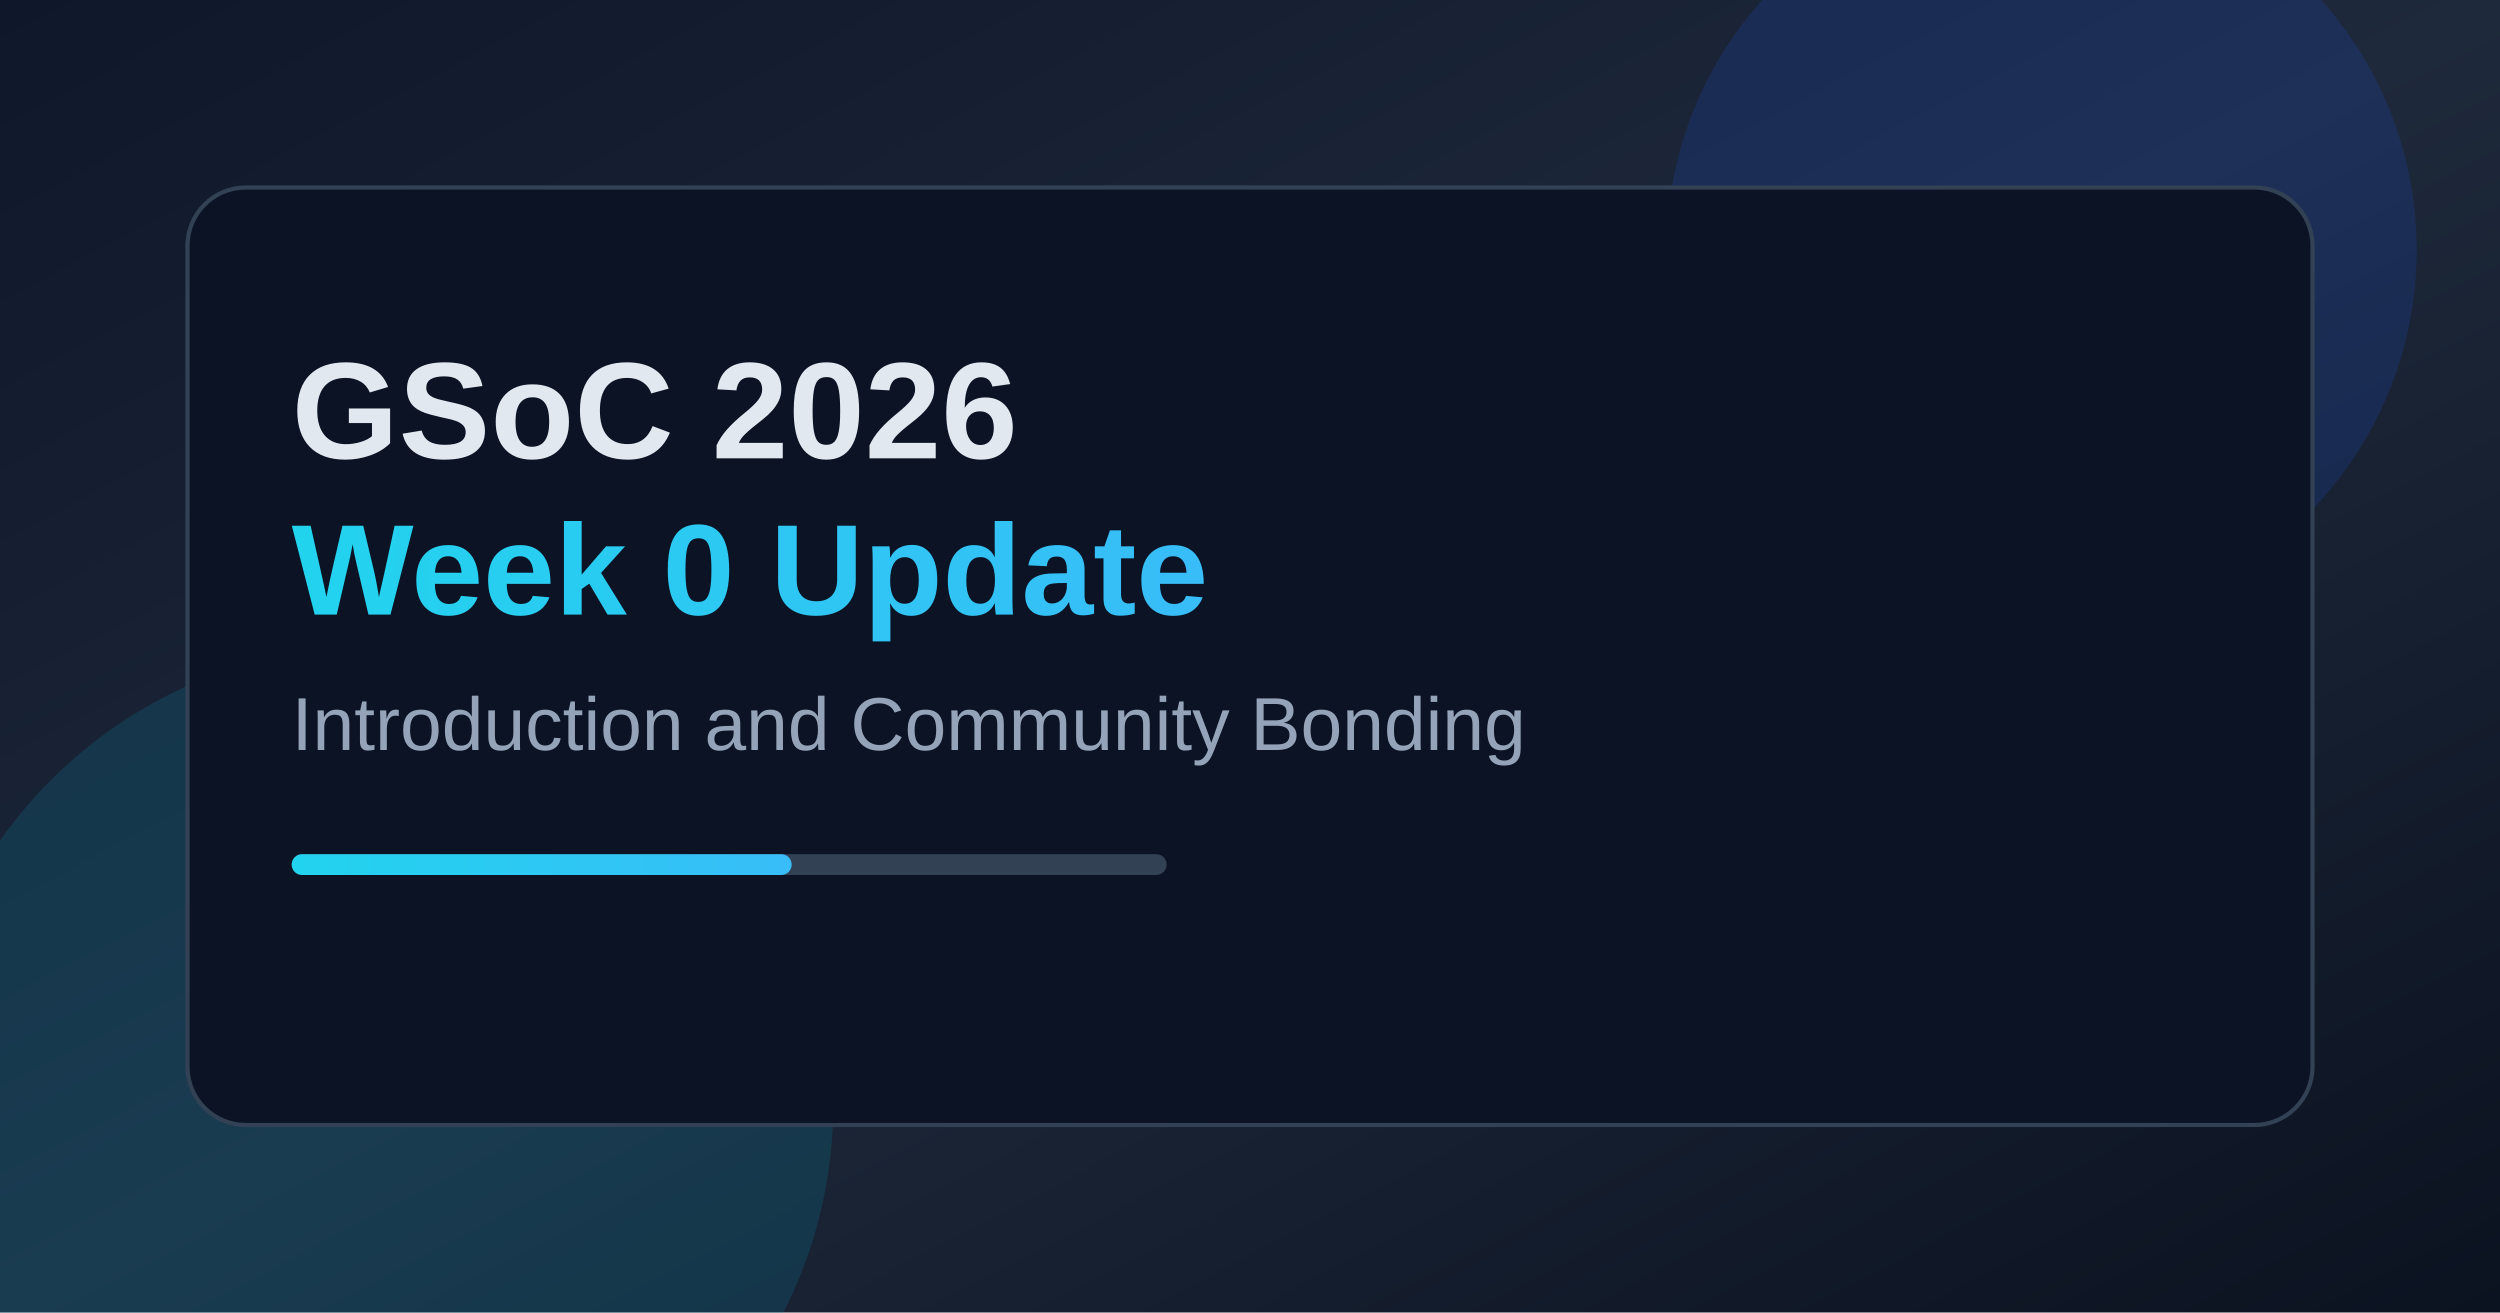
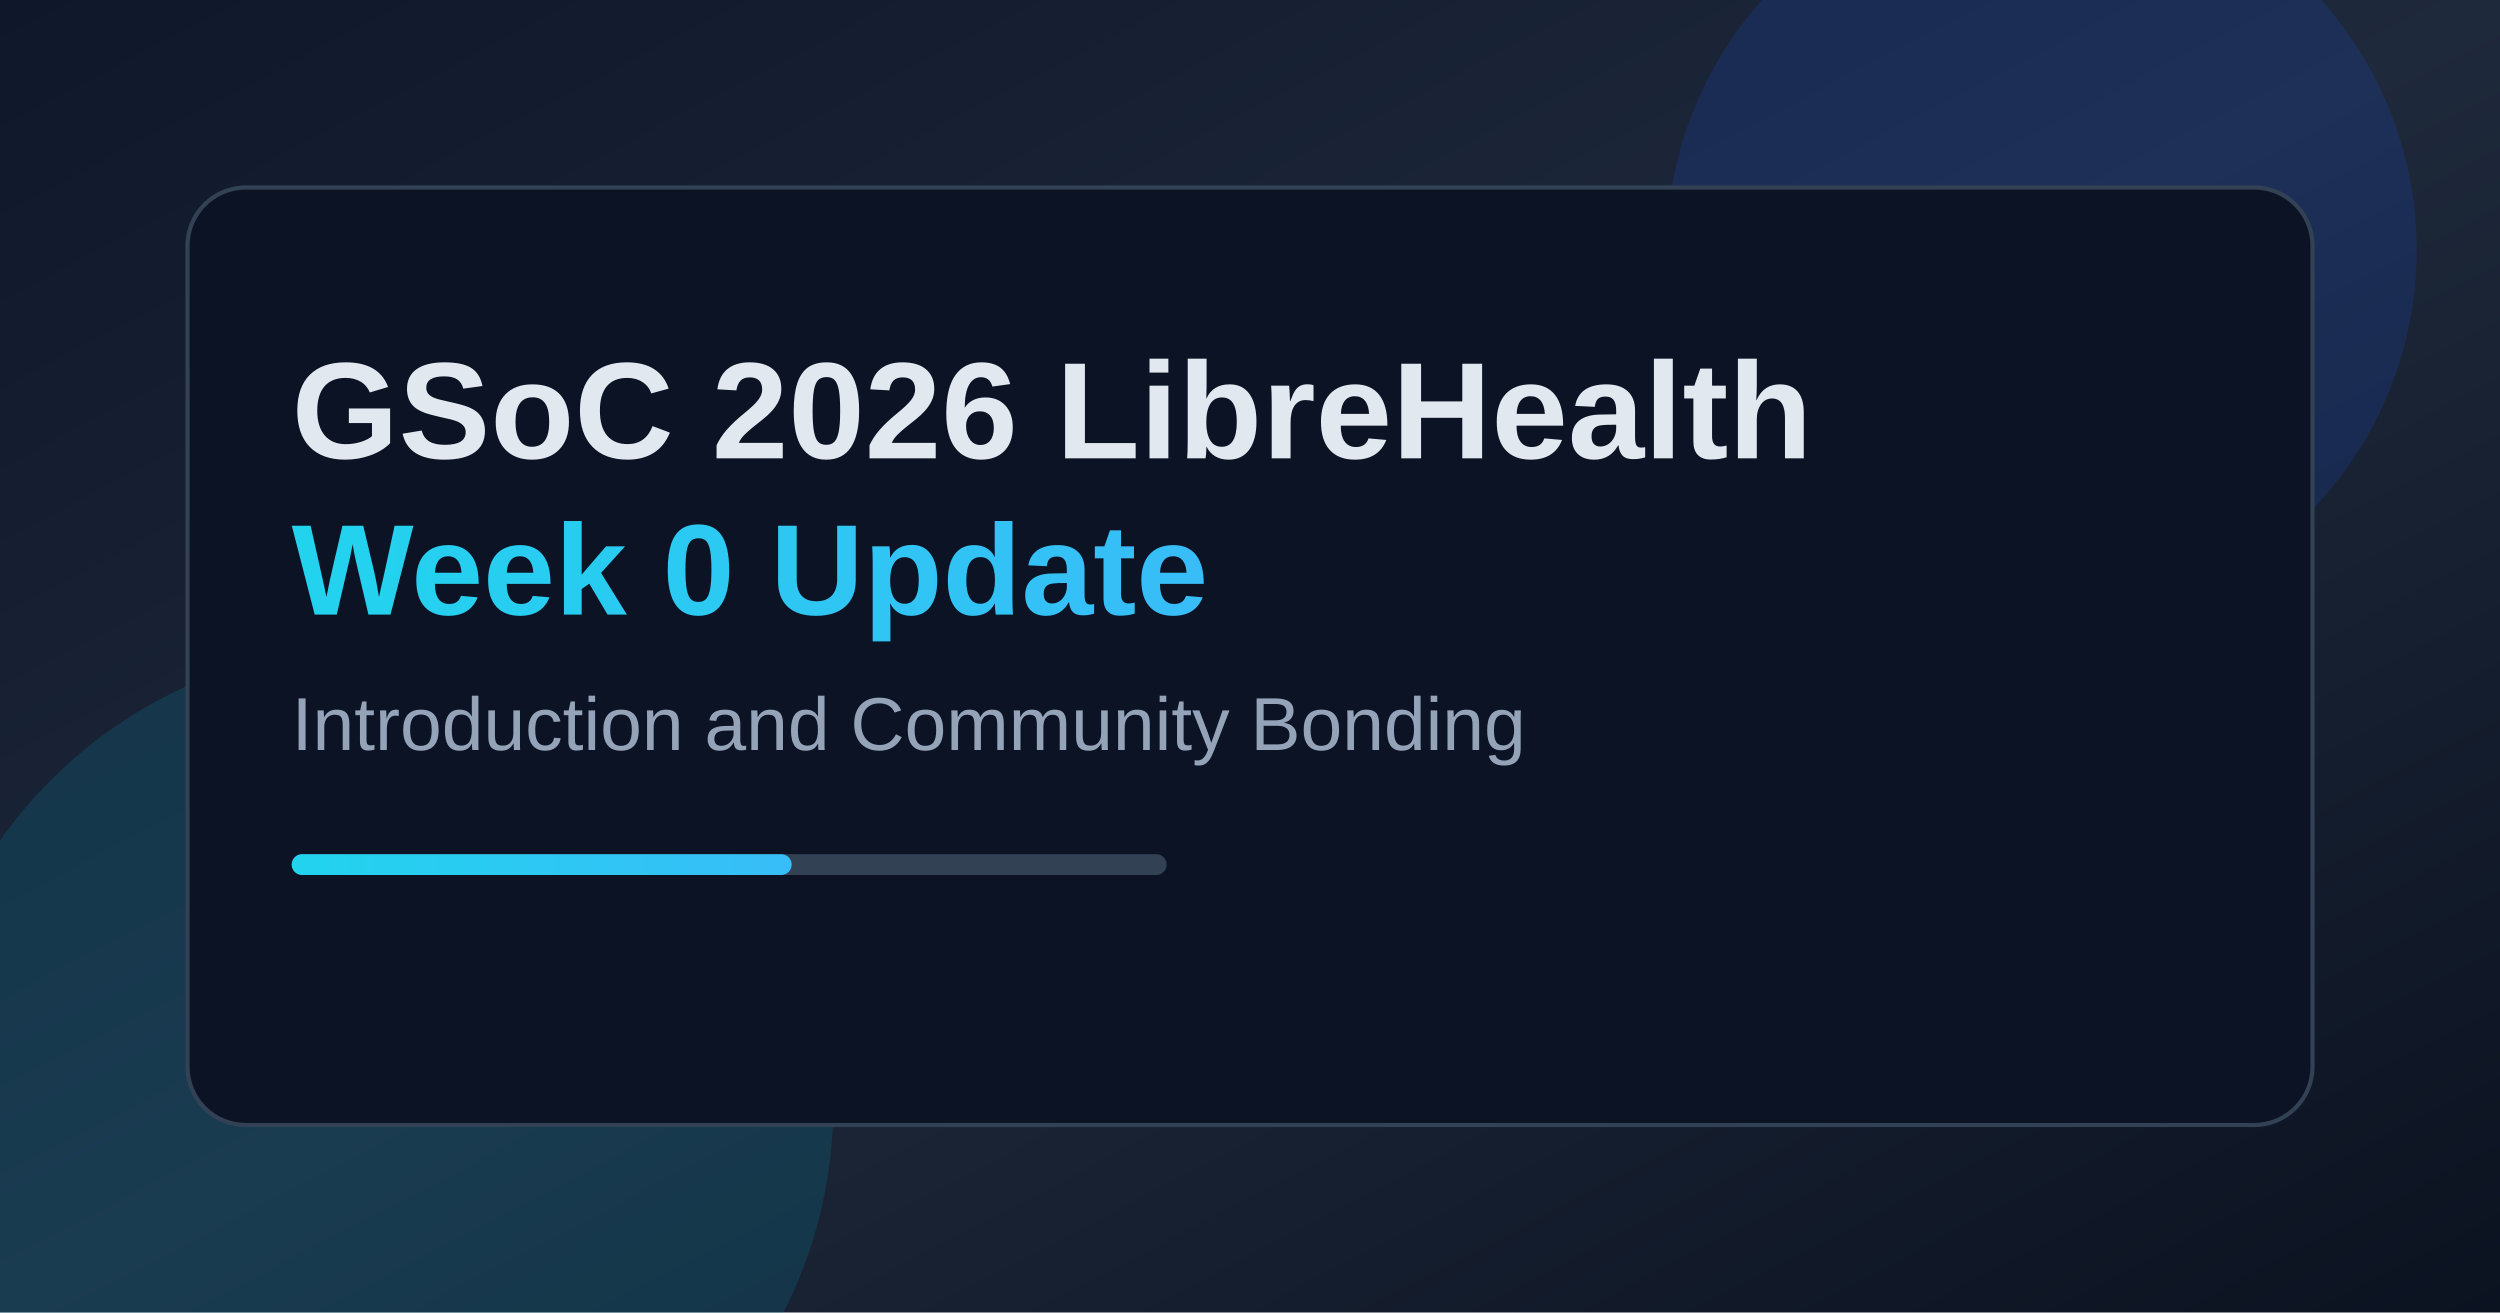
<svg xmlns="http://www.w3.org/2000/svg" viewBox="0 0 1200 630" role="img" aria-labelledby="title desc">
  <defs>
    <linearGradient id="bg" x1="0" y1="0" x2="1" y2="1">
      <stop offset="0%" stop-color="#0f172a" />
      <stop offset="50%" stop-color="#1e293b" />
      <stop offset="100%" stop-color="#0b1220" />
    </linearGradient>
    <linearGradient id="accent" x1="0" y1="0" x2="1" y2="0">
      <stop offset="0%" stop-color="#22d3ee" />
      <stop offset="100%" stop-color="#38bdf8" />
    </linearGradient>
  </defs>
  <rect width="1200" height="630" fill="url(#bg)" />
  <circle cx="980" cy="120" r="180" fill="#1d4ed8" opacity="0.18" />
  <circle cx="180" cy="530" r="220" fill="#0891b2" opacity="0.18" />
  <rect x="90" y="90" width="1020" height="450" rx="28" fill="#0b1324" stroke="#334155" stroke-width="2" />
  <text x="140" y="220" fill="#e2e8f0" font-size="66" font-family="Segoe UI, Arial, sans-serif" font-weight="700">
-     GSoC 2026
+     GSoC 2026 LibreHealth
  </text>
  <text x="140" y="295" fill="url(#accent)" font-size="62" font-family="Segoe UI, Arial, sans-serif" font-weight="700">
    Week 0 Update
  </text>
  <text x="140" y="360" fill="#94a3b8" font-size="36" font-family="Segoe UI, Arial, sans-serif" font-weight="500">
    Introduction and Community Bonding
  </text>
  <rect x="140" y="410" width="420" height="10" rx="5" fill="#334155" />
  <rect x="140" y="410" width="240" height="10" rx="5" fill="url(#accent)" />
</svg>
